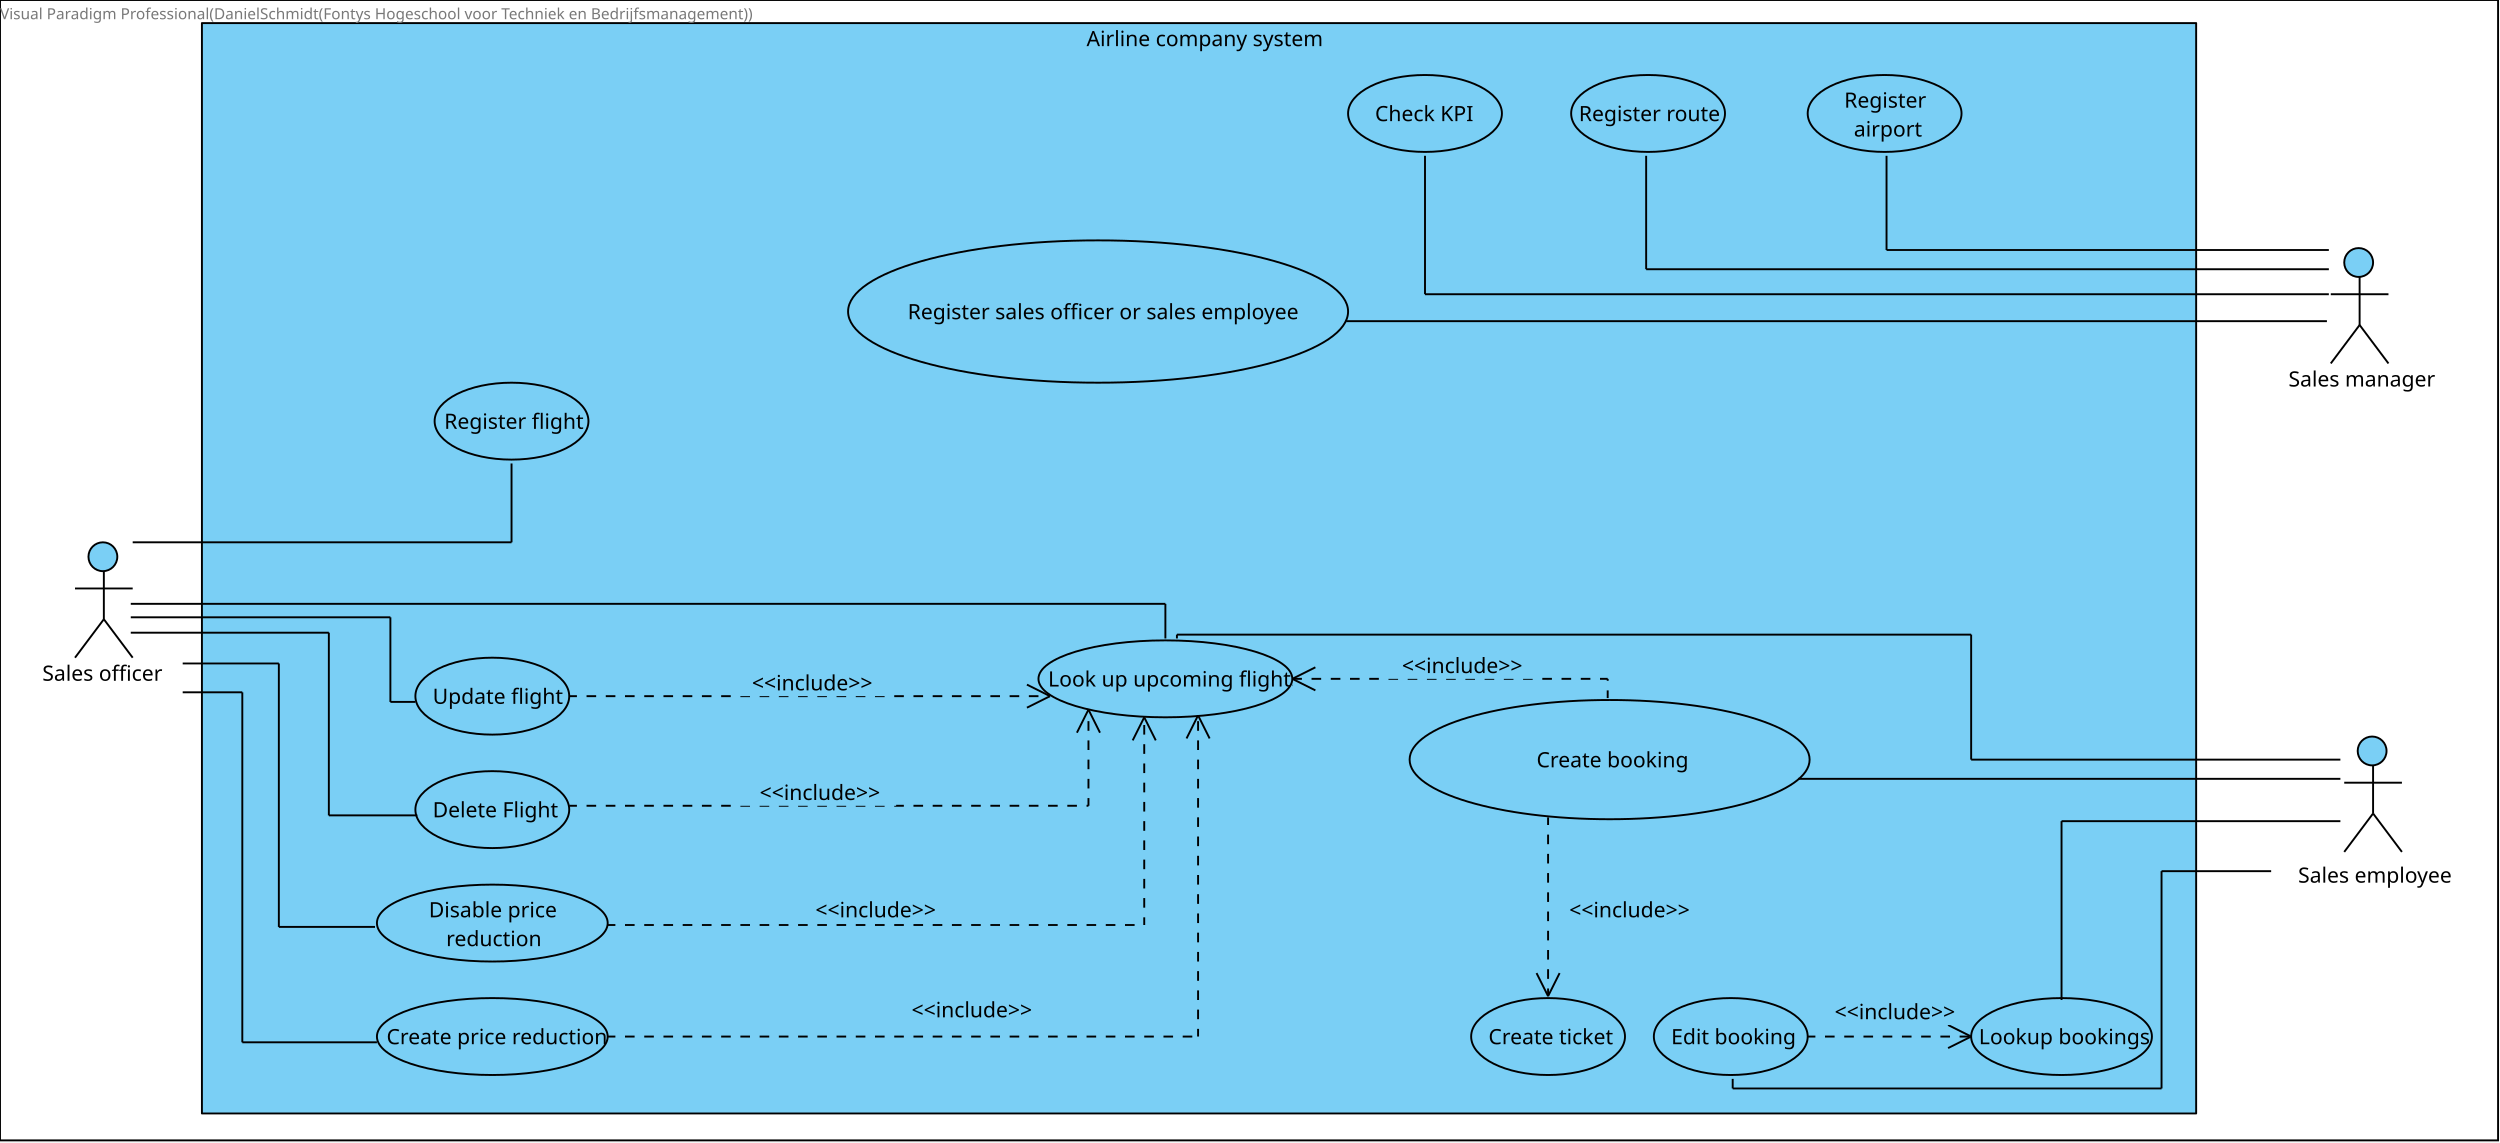
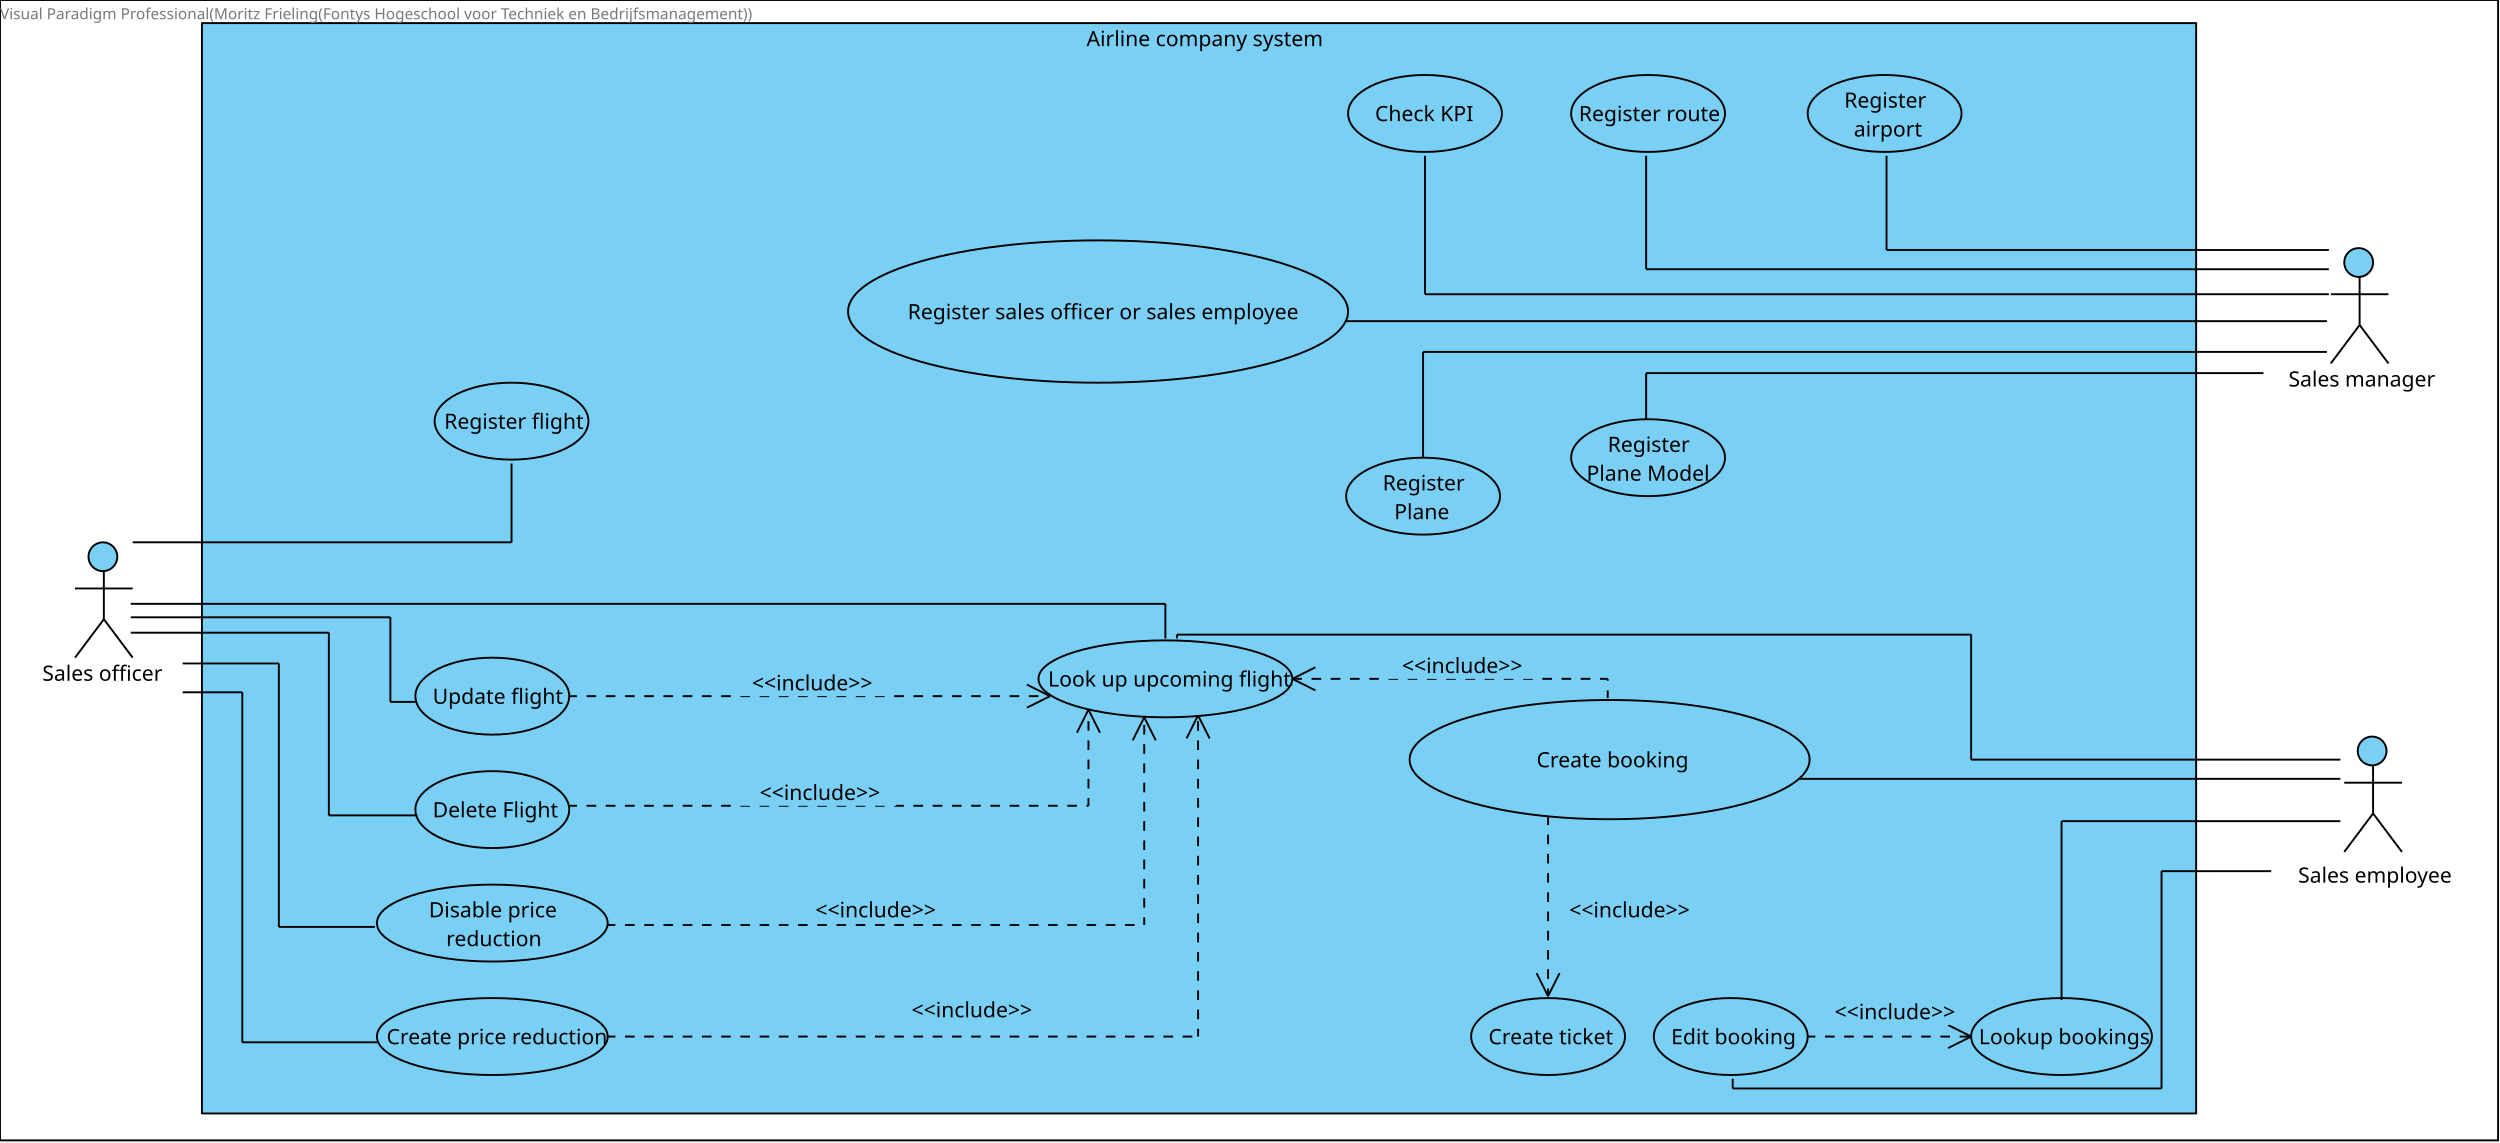
<svg xmlns="http://www.w3.org/2000/svg" fill-opacity="0" color-rendering="auto" color-interpolation="auto" text-rendering="auto" stroke="rgb(0,0,0)" stroke-linecap="square" width="1300" stroke-miterlimit="10" shape-rendering="auto" stroke-opacity="0" fill="rgb(0,0,0)" stroke-dasharray="none" font-weight="normal" stroke-width="1" height="594" font-family="'Dialog'" font-style="normal" stroke-linejoin="miter" font-size="12px" stroke-dashoffset="0" image-rendering="auto">
  <defs id="genericDefs" />
  <g>
    <defs id="defs1">
      <clipPath clipPathUnits="userSpaceOnUse" id="clipPath1">
        <path d="M-7 -7 L1049 -7 L1049 579 L-7 579 L-7 -7 Z" />
      </clipPath>
      <clipPath clipPathUnits="userSpaceOnUse" id="clipPath2">
        <path d="M0 0 L0 569 L1039 569 L1039 0 Z" />
      </clipPath>
      <clipPath clipPathUnits="userSpaceOnUse" id="clipPath3">
        <path d="M-7 -7 L131 -7 L131 51 L-7 51 L-7 -7 Z" />
      </clipPath>
      <clipPath clipPathUnits="userSpaceOnUse" id="clipPath4">
        <path d="M0 0 L0 40 L120 40 L120 0 Z" />
      </clipPath>
      <clipPath clipPathUnits="userSpaceOnUse" id="clipPath5">
        <path d="M-7 -7 L271 -7 L271 85 L-7 85 L-7 -7 Z" />
      </clipPath>
      <clipPath clipPathUnits="userSpaceOnUse" id="clipPath6">
        <path d="M0 0 L0 74 L260 74 L260 0 Z" />
      </clipPath>
      <clipPath clipPathUnits="userSpaceOnUse" id="clipPath7">
        <path d="M-7 -7 L91 -7 L91 51 L-7 51 L-7 -7 Z" />
      </clipPath>
      <clipPath clipPathUnits="userSpaceOnUse" id="clipPath8">
        <path d="M0 0 L0 40 L80 40 L80 0 Z" />
      </clipPath>
      <clipPath clipPathUnits="userSpaceOnUse" id="clipPath9">
        <path d="M-7 -7 L219 -7 L219 73 L-7 73 L-7 -7 Z" />
      </clipPath>
      <clipPath clipPathUnits="userSpaceOnUse" id="clipPath10">
        <path d="M0 0 L0 62 L208 62 L208 0 Z" />
      </clipPath>
      <clipPath clipPathUnits="userSpaceOnUse" id="clipPath11">
        <path d="M-7 -7 L143 -7 L143 51 L-7 51 L-7 -7 Z" />
      </clipPath>
      <clipPath clipPathUnits="userSpaceOnUse" id="clipPath12">
        <path d="M0 0 L0 40 L132 40 L132 0 Z" />
      </clipPath>
      <clipPath clipPathUnits="userSpaceOnUse" id="clipPath13">
        <path d="M-7 -7 L41 -7 L41 71 L-7 71 L-7 -7 Z" />
      </clipPath>
      <clipPath clipPathUnits="userSpaceOnUse" id="clipPath14">
        <path d="M-7 -7 L105 -7 L105 51 L-7 51 L-7 -7 Z" />
      </clipPath>
      <clipPath clipPathUnits="userSpaceOnUse" id="clipPath15">
        <path d="M0 0 L0 40 L94 40 L94 0 Z" />
      </clipPath>
      <clipPath clipPathUnits="userSpaceOnUse" id="clipPath16">
        <path d="M-95 -15 L190 -15 L190 30 L-95 30 L-95 -15 Z" />
      </clipPath>
      <clipPath clipPathUnits="userSpaceOnUse" id="clipPath17">
        <path d="M-82 -15 L164 -15 L164 30 L-82 30 L-82 -15 Z" />
      </clipPath>
      <clipPath clipPathUnits="userSpaceOnUse" id="clipPath18">
        <path d="M-102 -23 L204 -23 L204 46 L-102 46 L-102 -23 Z" />
      </clipPath>
      <clipPath clipPathUnits="userSpaceOnUse" id="clipPath19">
        <path d="M0 0 L604 0 L604 94 L0 94 L0 0 Z" />
      </clipPath>
      <clipPath clipPathUnits="userSpaceOnUse" id="clipPath20">
        <path d="M0 0 L0 94 L604 94 L604 82 L525 82 L525 67 L604 67 L604 0 Z" />
      </clipPath>
      <clipPath clipPathUnits="userSpaceOnUse" id="clipPath21">
        <path d="M0 0 L564 0 L564 167 L0 167 L0 0 Z" />
      </clipPath>
      <clipPath clipPathUnits="userSpaceOnUse" id="clipPath22">
        <path d="M0 0 L0 167 L485 167 L485 154 L564 154 L564 0 Z" />
      </clipPath>
      <clipPath clipPathUnits="userSpaceOnUse" id="clipPath23">
        <path d="M0 0 L449 0 L449 154 L0 154 L0 0 Z" />
      </clipPath>
      <clipPath clipPathUnits="userSpaceOnUse" id="clipPath24">
        <path d="M0 0 L0 154 L449 154 L449 0 Z" />
      </clipPath>
      <clipPath clipPathUnits="userSpaceOnUse" id="clipPath25">
        <path d="M0 0 L292 0 L292 135 L0 135 L0 0 Z" />
      </clipPath>
      <clipPath clipPathUnits="userSpaceOnUse" id="clipPath26">
        <path d="M0 0 L0 135 L292 135 L292 0 Z" />
      </clipPath>
      <clipPath clipPathUnits="userSpaceOnUse" id="clipPath27">
        <path d="M0 0 L240 0 L240 187 L0 187 L0 0 Z" />
      </clipPath>
      <clipPath clipPathUnits="userSpaceOnUse" id="clipPath28">
        <path d="M0 0 L0 187 L240 187 L240 84 L158 84 L158 61 L240 61 L240 0 Z" />
      </clipPath>
      <clipPath clipPathUnits="userSpaceOnUse" id="clipPath29">
        <path d="M0 0 L324 0 L324 144 L0 144 L0 0 Z" />
      </clipPath>
      <clipPath clipPathUnits="userSpaceOnUse" id="clipPath30">
        <path d="M0 0 L0 144 L324 144 L324 0 Z" />
      </clipPath>
      <clipPath clipPathUnits="userSpaceOnUse" id="clipPath31">
        <path d="M0 0 L376 0 L376 94 L0 94 L0 0 Z" />
      </clipPath>
      <clipPath clipPathUnits="userSpaceOnUse" id="clipPath32">
        <path d="M0 0 L0 94 L294 94 L294 83 L376 83 L376 0 Z" />
      </clipPath>
      <clipPath clipPathUnits="userSpaceOnUse" id="clipPath33">
        <path d="M0 0 L243 0 L243 189 L0 189 L0 0 Z" />
      </clipPath>
      <clipPath clipPathUnits="userSpaceOnUse" id="clipPath34">
        <path d="M0 0 L0 58 L71 58 L71 73 L0 73 L0 189 L243 189 L243 0 Z" />
      </clipPath>
      <clipPath clipPathUnits="userSpaceOnUse" id="clipPath35">
        <path d="M0 0 L186 0 L186 81 L0 81 L0 0 Z" />
      </clipPath>
      <clipPath clipPathUnits="userSpaceOnUse" id="clipPath36">
        <path d="M0 0 L0 38 L43 38 L43 53 L0 53 L0 81 L186 81 L186 0 Z" />
      </clipPath>
      <clipPath clipPathUnits="userSpaceOnUse" id="clipPath37">
        <path d="M0 0 L194 0 L194 231 L0 231 L0 0 Z" />
      </clipPath>
      <clipPath clipPathUnits="userSpaceOnUse" id="clipPath38">
        <path d="M0 0 L0 42 L44 42 L44 57 L0 57 L0 231 L194 231 L194 0 Z" />
      </clipPath>
      <clipPath clipPathUnits="userSpaceOnUse" id="clipPath39">
        <path d="M0 0 L195 0 L195 277 L0 277 L0 0 Z" />
      </clipPath>
      <clipPath clipPathUnits="userSpaceOnUse" id="clipPath40">
        <path d="M0 0 L0 28 L44 28 L44 43 L0 43 L0 277 L195 277 L195 0 Z" />
      </clipPath>
      <clipPath clipPathUnits="userSpaceOnUse" id="clipPath41">
        <path d="M0 0 L401 0 L401 261 L0 261 L0 0 Z" />
      </clipPath>
      <clipPath clipPathUnits="userSpaceOnUse" id="clipPath42">
        <path d="M191 20 L191 35 L110 35 L110 20 ZM195 77 L195 92 L114 92 L114 77 ZM224 138 L224 153 L143 153 L143 138 ZM274 190 L274 205 L193 205 L193 190 ZM0 0 L0 261 L401 261 L401 0 Z" />
      </clipPath>
      <clipPath clipPathUnits="userSpaceOnUse" id="clipPath43">
        <path d="M0 0 L373 0 L373 202 L0 202 L0 0 Z" />
      </clipPath>
      <clipPath clipPathUnits="userSpaceOnUse" id="clipPath44">
        <path d="M191 19 L191 34 L110 34 L110 19 ZM195 76 L195 91 L114 91 L114 76 ZM224 137 L224 152 L143 152 L143 137 ZM0 0 L0 202 L193 202 L193 189 L274 189 L274 202 L373 202 L373 0 Z" />
      </clipPath>
      <clipPath clipPathUnits="userSpaceOnUse" id="clipPath45">
        <path d="M0 0 L364 0 L364 144 L0 144 L0 0 Z" />
      </clipPath>
      <clipPath clipPathUnits="userSpaceOnUse" id="clipPath46">
        <path d="M211 23 L211 38 L130 38 L130 23 ZM215 80 L215 95 L134 95 L134 80 ZM0 0 L0 144 L163 144 L163 141 L244 141 L244 144 L364 144 L364 0 Z" />
      </clipPath>
      <clipPath clipPathUnits="userSpaceOnUse" id="clipPath47">
        <path d="M0 0 L344 0 L344 94 L0 94 L0 0 Z" />
      </clipPath>
      <clipPath clipPathUnits="userSpaceOnUse" id="clipPath48">
        <path d="M211 30 L211 45 L130 45 L130 30 ZM0 0 L0 94 L134 94 L134 87 L215 87 L215 94 L344 94 L344 0 Z" />
      </clipPath>
      <clipPath clipPathUnits="userSpaceOnUse" id="clipPath49">
        <path d="M0 0 L179 0 L179 94 L0 94 L0 0 Z" />
      </clipPath>
      <clipPath clipPathUnits="userSpaceOnUse" id="clipPath50">
        <path d="M130 24 L130 39 L49 39 L49 24 ZM0 0 L0 94 L179 94 L179 0 Z" />
      </clipPath>
      <clipPath clipPathUnits="userSpaceOnUse" id="clipPath51">
        <path d="M0 0 L258 0 L258 104 L0 104 L0 0 Z" />
      </clipPath>
      <clipPath clipPathUnits="userSpaceOnUse" id="clipPath52">
        <path d="M173 30 L173 45 L92 45 L92 30 ZM0 0 L0 104 L258 104 L258 0 Z" />
      </clipPath>
      <clipPath clipPathUnits="userSpaceOnUse" id="clipPath53">
        <path d="M0 0 L374 0 L374 207 L0 207 L0 0 Z" />
      </clipPath>
      <clipPath clipPathUnits="userSpaceOnUse" id="clipPath54">
        <path d="M170 110 L170 125 L89 125 L89 110 ZM0 0 L0 57 L32 57 L32 73 L0 73 L0 207 L374 207 L374 58 L329 58 L329 35 L374 35 L374 0 Z" />
      </clipPath>
      <clipPath clipPathUnits="userSpaceOnUse" id="clipPath55">
        <path d="M0 0 L686 0 L686 146 L0 146 L0 0 Z" />
      </clipPath>
      <clipPath clipPathUnits="userSpaceOnUse" id="clipPath56">
        <path d="M226 46 L226 61 L145 61 L145 46 ZM0 0 L0 146 L686 146 L686 0 Z" />
      </clipPath>
      <clipPath clipPathUnits="userSpaceOnUse" id="clipPath57">
        <path d="M0 0 L580 0 L580 60 L0 60 L0 0 Z" />
      </clipPath>
      <clipPath clipPathUnits="userSpaceOnUse" id="clipPath58">
        <path d="M0 0 L0 47 L45 47 L45 60 L332 60 L332 52 L413 52 L413 60 L580 60 L580 0 Z" />
      </clipPath>
      <clipPath clipPathUnits="userSpaceOnUse" id="clipPath59">
        <path d="M0 0 L80 0 L80 174 L0 174 L0 0 Z" />
      </clipPath>
      <clipPath clipPathUnits="userSpaceOnUse" id="clipPath60">
        <path d="M0 0 L0 174 L80 174 L80 94 L39 94 L39 78 L80 78 L80 0 Z" />
      </clipPath>
      <clipPath clipPathUnits="userSpaceOnUse" id="clipPath61">
+         <path d="M0 0 L550 0 L550 135 L0 135 L0 0 Z" />
+       </clipPath>
+       <clipPath clipPathUnits="userSpaceOnUse" id="clipPath62">
+         <path d="M0 0 L0 135 L550 135 L550 59 L478 59 L478 44 L550 44 L550 0 Z" />
+       </clipPath>
+       <clipPath clipPathUnits="userSpaceOnUse" id="clipPath63">
+         <path d="M0 0 L402 0 L402 104 L0 104 L0 0 Z" />
+       </clipPath>
+       <clipPath clipPathUnits="userSpaceOnUse" id="clipPath64">
+         <path d="M0 0 L0 104 L402 104 L402 49 L363 49 L363 34 L402 34 L402 0 Z" />
+       </clipPath>
+       <clipPath clipPathUnits="userSpaceOnUse" id="clipPath65">
        <path d="M-81 -16 L162 -16 L162 32 L-81 32 L-81 -16 Z" />
      </clipPath>
-       <clipPath clipPathUnits="userSpaceOnUse" id="clipPath62">
+       <clipPath clipPathUnits="userSpaceOnUse" id="clipPath66">
        <path d="M-81 -15 L162 -15 L162 30 L-81 30 L-81 -15 Z" />
      </clipPath>
-       <clipPath clipPathUnits="userSpaceOnUse" id="clipPath63">
+       <clipPath clipPathUnits="userSpaceOnUse" id="clipPath67">
        <path d="M-24 -15 L48 -15 L48 30 L-24 30 L-24 -15 Z" />
      </clipPath>
    </defs>
    <g fill="white" text-rendering="geometricPrecision" fill-opacity="1" stroke-opacity="1" stroke="white">
      <rect x="0" width="1300" height="594" y="0" stroke="none" />
      <rect x="86" y="68" transform="translate(-86,-68)" fill="none" width="1299" image-rendering="optimizeQuality" height="593" stroke="black" />
    </g>
    <g font-size="11px" transform="translate(105,12)" fill-opacity="1" fill="rgb(122,207,245)" text-rendering="geometricPrecision" image-rendering="optimizeQuality" font-family="sans-serif" stroke="rgb(122,207,245)" stroke-opacity="1">
      <rect x="0" width="1037" height="567" y="0" clip-path="url(#clipPath1)" stroke="none" />
    </g>
    <g stroke-linecap="butt" font-size="11px" transform="translate(105,12)" fill-opacity="1" fill="black" text-rendering="geometricPrecision" image-rendering="optimizeQuality" font-family="sans-serif" stroke-linejoin="round" stroke="black" stroke-opacity="1" stroke-miterlimit="0">
      <rect fill="none" x="0" width="1037" height="567" y="0" clip-path="url(#clipPath1)" />
    </g>
    <g font-size="11px" transform="translate(105,12)" fill-opacity="1" fill="black" text-rendering="geometricPrecision" image-rendering="optimizeQuality" font-family="sans-serif" stroke="black" stroke-opacity="1">
      <text x="460" xml:space="preserve" y="12" clip-path="url(#clipPath2)" stroke="none">Airline company system</text>
    </g>
    <g font-size="11px" transform="translate(196,519)" fill-opacity="1" fill="rgb(122,207,245)" text-rendering="geometricPrecision" image-rendering="optimizeQuality" font-family="sans-serif" stroke="rgb(122,207,245)" stroke-opacity="1">
      <ellipse rx="60" ry="20" clip-path="url(#clipPath3)" cx="60" cy="20" stroke="none" />
    </g>
    <g stroke-linecap="butt" font-size="11px" transform="translate(196,519)" fill-opacity="1" fill="black" text-rendering="geometricPrecision" image-rendering="optimizeQuality" font-family="sans-serif" stroke-linejoin="round" stroke="black" stroke-opacity="1" stroke-miterlimit="0">
      <ellipse rx="60" fill="none" ry="20" clip-path="url(#clipPath3)" cx="60" cy="20" />
    </g>
    <g font-size="11px" transform="translate(196,519)" fill-opacity="1" fill="black" text-rendering="geometricPrecision" image-rendering="optimizeQuality" font-family="sans-serif" stroke="black" stroke-opacity="1">
      <text x="5" xml:space="preserve" y="24" clip-path="url(#clipPath4)" stroke="none">Create price reduction</text>
    </g>
    <g font-size="11px" transform="translate(441,125)" fill-opacity="1" fill="rgb(122,207,245)" text-rendering="geometricPrecision" image-rendering="optimizeQuality" font-family="sans-serif" stroke="rgb(122,207,245)" stroke-opacity="1">
      <ellipse rx="130" ry="37" clip-path="url(#clipPath5)" cx="130" cy="37" stroke="none" />
    </g>
    <g stroke-linecap="butt" font-size="11px" transform="translate(441,125)" fill-opacity="1" fill="black" text-rendering="geometricPrecision" image-rendering="optimizeQuality" font-family="sans-serif" stroke-linejoin="round" stroke="black" stroke-opacity="1" stroke-miterlimit="0">
      <ellipse rx="130" fill="none" ry="37" clip-path="url(#clipPath5)" cx="130" cy="37" />
    </g>
    <g font-size="11px" transform="translate(441,125)" fill-opacity="1" fill="black" text-rendering="geometricPrecision" image-rendering="optimizeQuality" font-family="sans-serif" stroke="black" stroke-opacity="1">
      <text x="31" xml:space="preserve" y="41" clip-path="url(#clipPath6)" stroke="none">Register sales officer or sales employee</text>
    </g>
    <g font-size="11px" transform="translate(701,39)" fill-opacity="1" fill="rgb(122,207,245)" text-rendering="geometricPrecision" image-rendering="optimizeQuality" font-family="sans-serif" stroke="rgb(122,207,245)" stroke-opacity="1">
      <ellipse rx="40" ry="20" clip-path="url(#clipPath7)" cx="40" cy="20" stroke="none" />
    </g>
    <g stroke-linecap="butt" font-size="11px" transform="translate(701,39)" fill-opacity="1" fill="black" text-rendering="geometricPrecision" image-rendering="optimizeQuality" font-family="sans-serif" stroke-linejoin="round" stroke="black" stroke-opacity="1" stroke-miterlimit="0">
      <ellipse rx="40" fill="none" ry="20" clip-path="url(#clipPath7)" cx="40" cy="20" />
    </g>
    <g font-size="11px" transform="translate(701,39)" fill-opacity="1" fill="black" text-rendering="geometricPrecision" image-rendering="optimizeQuality" font-family="sans-serif" stroke="black" stroke-opacity="1">
      <text x="14" xml:space="preserve" y="24" clip-path="url(#clipPath8)" stroke="none">Check KPI</text>
    </g>
    <g font-size="11px" transform="translate(817,39)" fill-opacity="1" fill="rgb(122,207,245)" text-rendering="geometricPrecision" image-rendering="optimizeQuality" font-family="sans-serif" stroke="rgb(122,207,245)" stroke-opacity="1">
      <ellipse rx="40" ry="20" clip-path="url(#clipPath7)" cx="40" cy="20" stroke="none" />
    </g>
    <g stroke-linecap="butt" font-size="11px" transform="translate(817,39)" fill-opacity="1" fill="black" text-rendering="geometricPrecision" image-rendering="optimizeQuality" font-family="sans-serif" stroke-linejoin="round" stroke="black" stroke-opacity="1" stroke-miterlimit="0">
      <ellipse rx="40" fill="none" ry="20" clip-path="url(#clipPath7)" cx="40" cy="20" />
    </g>
    <g font-size="11px" transform="translate(817,39)" fill-opacity="1" fill="black" text-rendering="geometricPrecision" image-rendering="optimizeQuality" font-family="sans-serif" stroke="black" stroke-opacity="1">
      <text x="4" xml:space="preserve" y="24" clip-path="url(#clipPath8)" stroke="none">Register route</text>
    </g>
    <g font-size="11px" transform="translate(226,199)" fill-opacity="1" fill="rgb(122,207,245)" text-rendering="geometricPrecision" image-rendering="optimizeQuality" font-family="sans-serif" stroke="rgb(122,207,245)" stroke-opacity="1">
      <ellipse rx="40" ry="20" clip-path="url(#clipPath7)" cx="40" cy="20" stroke="none" />
    </g>
    <g stroke-linecap="butt" font-size="11px" transform="translate(226,199)" fill-opacity="1" fill="black" text-rendering="geometricPrecision" image-rendering="optimizeQuality" font-family="sans-serif" stroke-linejoin="round" stroke="black" stroke-opacity="1" stroke-miterlimit="0">
      <ellipse rx="40" fill="none" ry="20" clip-path="url(#clipPath7)" cx="40" cy="20" />
    </g>
    <g font-size="11px" transform="translate(226,199)" fill-opacity="1" fill="black" text-rendering="geometricPrecision" image-rendering="optimizeQuality" font-family="sans-serif" stroke="black" stroke-opacity="1">
      <text x="5" xml:space="preserve" y="24" clip-path="url(#clipPath8)" stroke="none">Register flight</text>
    </g>
    <g font-size="11px" transform="translate(216,342)" fill-opacity="1" fill="rgb(122,207,245)" text-rendering="geometricPrecision" image-rendering="optimizeQuality" font-family="sans-serif" stroke="rgb(122,207,245)" stroke-opacity="1">
      <ellipse rx="40" ry="20" clip-path="url(#clipPath7)" cx="40" cy="20" stroke="none" />
    </g>
    <g stroke-linecap="butt" font-size="11px" transform="translate(216,342)" fill-opacity="1" fill="black" text-rendering="geometricPrecision" image-rendering="optimizeQuality" font-family="sans-serif" stroke-linejoin="round" stroke="black" stroke-opacity="1" stroke-miterlimit="0">
      <ellipse rx="40" fill="none" ry="20" clip-path="url(#clipPath7)" cx="40" cy="20" />
    </g>
    <g font-size="11px" transform="translate(216,342)" fill-opacity="1" fill="black" text-rendering="geometricPrecision" image-rendering="optimizeQuality" font-family="sans-serif" stroke="black" stroke-opacity="1">
      <text x="9" xml:space="preserve" y="24" clip-path="url(#clipPath8)" stroke="none">Update flight</text>
    </g>
    <g font-size="11px" transform="translate(733,364)" fill-opacity="1" fill="rgb(122,207,245)" text-rendering="geometricPrecision" image-rendering="optimizeQuality" font-family="sans-serif" stroke="rgb(122,207,245)" stroke-opacity="1">
      <ellipse rx="104" ry="31" clip-path="url(#clipPath9)" cx="104" cy="31" stroke="none" />
    </g>
    <g stroke-linecap="butt" font-size="11px" transform="translate(733,364)" fill-opacity="1" fill="black" text-rendering="geometricPrecision" image-rendering="optimizeQuality" font-family="sans-serif" stroke-linejoin="round" stroke="black" stroke-opacity="1" stroke-miterlimit="0">
      <ellipse rx="104" fill="none" ry="31" clip-path="url(#clipPath9)" cx="104" cy="31" />
    </g>
    <g font-size="11px" transform="translate(733,364)" fill-opacity="1" fill="black" text-rendering="geometricPrecision" image-rendering="optimizeQuality" font-family="sans-serif" stroke="black" stroke-opacity="1">
      <text x="66" xml:space="preserve" y="35" clip-path="url(#clipPath10)" stroke="none">Create booking</text>
    </g>
    <g font-size="11px" transform="translate(540,333)" fill-opacity="1" fill="rgb(122,207,245)" text-rendering="geometricPrecision" image-rendering="optimizeQuality" font-family="sans-serif" stroke="rgb(122,207,245)" stroke-opacity="1">
      <ellipse rx="66" ry="20" clip-path="url(#clipPath11)" cx="66" cy="20" stroke="none" />
    </g>
    <g stroke-linecap="butt" font-size="11px" transform="translate(540,333)" fill-opacity="1" fill="black" text-rendering="geometricPrecision" image-rendering="optimizeQuality" font-family="sans-serif" stroke-linejoin="round" stroke="black" stroke-opacity="1" stroke-miterlimit="0">
      <ellipse rx="66" fill="none" ry="20" clip-path="url(#clipPath11)" cx="66" cy="20" />
    </g>
    <g font-size="11px" transform="translate(540,333)" fill-opacity="1" fill="black" text-rendering="geometricPrecision" image-rendering="optimizeQuality" font-family="sans-serif" stroke="black" stroke-opacity="1">
      <text x="5" xml:space="preserve" y="24" clip-path="url(#clipPath12)" stroke="none">Look up upcoming flights</text>
    </g>
    <g font-size="11px" transform="translate(1212,129)" fill-opacity="1" fill="rgb(122,207,245)" text-rendering="geometricPrecision" image-rendering="optimizeQuality" font-family="sans-serif" stroke="rgb(122,207,245)" stroke-opacity="1">
      <circle r="7.5" clip-path="url(#clipPath13)" cx="14.5" cy="7.5" stroke="none" />
    </g>
    <g stroke-linecap="butt" font-size="11px" transform="translate(1212,129)" fill-opacity="1" fill="black" text-rendering="geometricPrecision" image-rendering="optimizeQuality" font-family="sans-serif" stroke-linejoin="round" stroke="black" stroke-opacity="1" stroke-miterlimit="0">
      <circle fill="none" r="7.5" clip-path="url(#clipPath13)" cx="14.5" cy="7.5" />
      <line y2="40" fill="none" x1="15" clip-path="url(#clipPath13)" x2="15" y1="15" />
      <line y2="24" fill="none" x1="0" clip-path="url(#clipPath13)" x2="30" y1="24" />
      <line y2="60" fill="none" x1="15" clip-path="url(#clipPath13)" x2="0" y1="40" />
      <line y2="60" fill="none" x1="15" clip-path="url(#clipPath13)" x2="30" y1="40" />
    </g>
    <g font-size="11px" transform="translate(39,282)" fill-opacity="1" fill="rgb(122,207,245)" text-rendering="geometricPrecision" image-rendering="optimizeQuality" font-family="sans-serif" stroke="rgb(122,207,245)" stroke-opacity="1">
      <circle r="7.5" clip-path="url(#clipPath13)" cx="14.5" cy="7.5" stroke="none" />
    </g>
    <g stroke-linecap="butt" font-size="11px" transform="translate(39,282)" fill-opacity="1" fill="black" text-rendering="geometricPrecision" image-rendering="optimizeQuality" font-family="sans-serif" stroke-linejoin="round" stroke="black" stroke-opacity="1" stroke-miterlimit="0">
      <circle fill="none" r="7.5" clip-path="url(#clipPath13)" cx="14.5" cy="7.5" />
      <line y2="40" fill="none" x1="15" clip-path="url(#clipPath13)" x2="15" y1="15" />
      <line y2="24" fill="none" x1="0" clip-path="url(#clipPath13)" x2="30" y1="24" />
      <line y2="60" fill="none" x1="15" clip-path="url(#clipPath13)" x2="0" y1="40" />
      <line y2="60" fill="none" x1="15" clip-path="url(#clipPath13)" x2="30" y1="40" />
    </g>
    <g font-size="11px" transform="translate(1219,383)" fill-opacity="1" fill="rgb(122,207,245)" text-rendering="geometricPrecision" image-rendering="optimizeQuality" font-family="sans-serif" stroke="rgb(122,207,245)" stroke-opacity="1">
      <circle r="7.5" clip-path="url(#clipPath13)" cx="14.5" cy="7.5" stroke="none" />
    </g>
    <g stroke-linecap="butt" font-size="11px" transform="translate(1219,383)" fill-opacity="1" fill="black" text-rendering="geometricPrecision" image-rendering="optimizeQuality" font-family="sans-serif" stroke-linejoin="round" stroke="black" stroke-opacity="1" stroke-miterlimit="0">
      <circle fill="none" r="7.5" clip-path="url(#clipPath13)" cx="14.5" cy="7.5" />
      <line y2="40" fill="none" x1="15" clip-path="url(#clipPath13)" x2="15" y1="15" />
      <line y2="24" fill="none" x1="0" clip-path="url(#clipPath13)" x2="30" y1="24" />
      <line y2="60" fill="none" x1="15" clip-path="url(#clipPath13)" x2="0" y1="40" />
      <line y2="60" fill="none" x1="15" clip-path="url(#clipPath13)" x2="30" y1="40" />
    </g>
    <g font-size="11px" transform="translate(216,401)" fill-opacity="1" fill="rgb(122,207,245)" text-rendering="geometricPrecision" image-rendering="optimizeQuality" font-family="sans-serif" stroke="rgb(122,207,245)" stroke-opacity="1">
      <ellipse rx="40" ry="20" clip-path="url(#clipPath7)" cx="40" cy="20" stroke="none" />
    </g>
    <g stroke-linecap="butt" font-size="11px" transform="translate(216,401)" fill-opacity="1" fill="black" text-rendering="geometricPrecision" image-rendering="optimizeQuality" font-family="sans-serif" stroke-linejoin="round" stroke="black" stroke-opacity="1" stroke-miterlimit="0">
      <ellipse rx="40" fill="none" ry="20" clip-path="url(#clipPath7)" cx="40" cy="20" />
    </g>
    <g font-size="11px" transform="translate(216,401)" fill-opacity="1" fill="black" text-rendering="geometricPrecision" image-rendering="optimizeQuality" font-family="sans-serif" stroke="black" stroke-opacity="1">
      <text x="9" xml:space="preserve" y="24" clip-path="url(#clipPath8)" stroke="none">Delete Flight</text>
    </g>
    <g font-size="11px" transform="translate(765,519)" fill-opacity="1" fill="rgb(122,207,245)" text-rendering="geometricPrecision" image-rendering="optimizeQuality" font-family="sans-serif" stroke="rgb(122,207,245)" stroke-opacity="1">
      <ellipse rx="40" ry="20" clip-path="url(#clipPath7)" cx="40" cy="20" stroke="none" />
    </g>
    <g stroke-linecap="butt" font-size="11px" transform="translate(765,519)" fill-opacity="1" fill="black" text-rendering="geometricPrecision" image-rendering="optimizeQuality" font-family="sans-serif" stroke-linejoin="round" stroke="black" stroke-opacity="1" stroke-miterlimit="0">
      <ellipse rx="40" fill="none" ry="20" clip-path="url(#clipPath7)" cx="40" cy="20" />
    </g>
    <g font-size="11px" transform="translate(765,519)" fill-opacity="1" fill="black" text-rendering="geometricPrecision" image-rendering="optimizeQuality" font-family="sans-serif" stroke="black" stroke-opacity="1">
      <text x="9" xml:space="preserve" y="24" clip-path="url(#clipPath8)" stroke="none">Create ticket</text>
    </g>
    <g font-size="11px" transform="translate(860,519)" fill-opacity="1" fill="rgb(122,207,245)" text-rendering="geometricPrecision" image-rendering="optimizeQuality" font-family="sans-serif" stroke="rgb(122,207,245)" stroke-opacity="1">
      <ellipse rx="40" ry="20" clip-path="url(#clipPath7)" cx="40" cy="20" stroke="none" />
    </g>
    <g stroke-linecap="butt" font-size="11px" transform="translate(860,519)" fill-opacity="1" fill="black" text-rendering="geometricPrecision" image-rendering="optimizeQuality" font-family="sans-serif" stroke-linejoin="round" stroke="black" stroke-opacity="1" stroke-miterlimit="0">
      <ellipse rx="40" fill="none" ry="20" clip-path="url(#clipPath7)" cx="40" cy="20" />
    </g>
    <g font-size="11px" transform="translate(860,519)" fill-opacity="1" fill="black" text-rendering="geometricPrecision" image-rendering="optimizeQuality" font-family="sans-serif" stroke="black" stroke-opacity="1">
      <text x="9" xml:space="preserve" y="24" clip-path="url(#clipPath8)" stroke="none">Edit booking</text>
    </g>
    <g font-size="11px" transform="translate(1025,519)" fill-opacity="1" fill="rgb(122,207,245)" text-rendering="geometricPrecision" image-rendering="optimizeQuality" font-family="sans-serif" stroke="rgb(122,207,245)" stroke-opacity="1">
      <ellipse rx="47" ry="20" clip-path="url(#clipPath14)" cx="47" cy="20" stroke="none" />
    </g>
    <g stroke-linecap="butt" font-size="11px" transform="translate(1025,519)" fill-opacity="1" fill="black" text-rendering="geometricPrecision" image-rendering="optimizeQuality" font-family="sans-serif" stroke-linejoin="round" stroke="black" stroke-opacity="1" stroke-miterlimit="0">
      <ellipse rx="47" fill="none" ry="20" clip-path="url(#clipPath14)" cx="47" cy="20" />
    </g>
    <g font-size="11px" transform="translate(1025,519)" fill-opacity="1" fill="black" text-rendering="geometricPrecision" image-rendering="optimizeQuality" font-family="sans-serif" stroke="black" stroke-opacity="1">
      <text x="4" xml:space="preserve" y="24" clip-path="url(#clipPath15)" stroke="none">Lookup bookings</text>
    </g>
    <g font-size="11px" transform="translate(940,39)" fill-opacity="1" fill="rgb(122,207,245)" text-rendering="geometricPrecision" image-rendering="optimizeQuality" font-family="sans-serif" stroke="rgb(122,207,245)" stroke-opacity="1">
      <ellipse rx="40" ry="20" clip-path="url(#clipPath7)" cx="40" cy="20" stroke="none" />
    </g>
    <g stroke-linecap="butt" font-size="11px" transform="translate(940,39)" fill-opacity="1" fill="black" text-rendering="geometricPrecision" image-rendering="optimizeQuality" font-family="sans-serif" stroke-linejoin="round" stroke="black" stroke-opacity="1" stroke-miterlimit="0">
      <ellipse rx="40" fill="none" ry="20" clip-path="url(#clipPath7)" cx="40" cy="20" />
    </g>
    <g font-size="11px" transform="translate(940,39)" fill-opacity="1" fill="black" text-rendering="geometricPrecision" image-rendering="optimizeQuality" font-family="sans-serif" stroke="black" stroke-opacity="1">
      <text x="19" xml:space="preserve" y="17" clip-path="url(#clipPath8)" stroke="none">Register</text>
      <text x="24" xml:space="preserve" y="32" clip-path="url(#clipPath8)" stroke="none">airport</text>
    </g>
    <g font-size="11px" transform="translate(196,460)" fill-opacity="1" fill="rgb(122,207,245)" text-rendering="geometricPrecision" image-rendering="optimizeQuality" font-family="sans-serif" stroke="rgb(122,207,245)" stroke-opacity="1">
      <ellipse rx="60" ry="20" clip-path="url(#clipPath3)" cx="60" cy="20" stroke="none" />
    </g>
    <g stroke-linecap="butt" font-size="11px" transform="translate(196,460)" fill-opacity="1" fill="black" text-rendering="geometricPrecision" image-rendering="optimizeQuality" font-family="sans-serif" stroke-linejoin="round" stroke="black" stroke-opacity="1" stroke-miterlimit="0">
      <ellipse rx="60" fill="none" ry="20" clip-path="url(#clipPath3)" cx="60" cy="20" />
    </g>
    <g font-size="11px" transform="translate(196,460)" fill-opacity="1" fill="black" text-rendering="geometricPrecision" image-rendering="optimizeQuality" font-family="sans-serif" stroke="black" stroke-opacity="1">
      <text x="27" xml:space="preserve" y="17" clip-path="url(#clipPath4)" stroke="none">Disable price</text>
      <text x="36" xml:space="preserve" y="32" clip-path="url(#clipPath4)" stroke="none">reduction</text>
    </g>
+     <g font-size="11px" transform="translate(700,238)" fill-opacity="1" fill="rgb(122,207,245)" text-rendering="geometricPrecision" image-rendering="optimizeQuality" font-family="sans-serif" stroke="rgb(122,207,245)" stroke-opacity="1">
+       <ellipse rx="40" ry="20" clip-path="url(#clipPath7)" cx="40" cy="20" stroke="none" />
+     </g>
+     <g stroke-linecap="butt" font-size="11px" transform="translate(700,238)" fill-opacity="1" fill="black" text-rendering="geometricPrecision" image-rendering="optimizeQuality" font-family="sans-serif" stroke-linejoin="round" stroke="black" stroke-opacity="1" stroke-miterlimit="0">
+       <ellipse rx="40" fill="none" ry="20" clip-path="url(#clipPath7)" cx="40" cy="20" />
+     </g>
+     <g font-size="11px" transform="translate(700,238)" fill-opacity="1" fill="black" text-rendering="geometricPrecision" image-rendering="optimizeQuality" font-family="sans-serif" stroke="black" stroke-opacity="1">
+       <text x="19" xml:space="preserve" y="17" clip-path="url(#clipPath8)" stroke="none">Register</text>
+       <text x="25" xml:space="preserve" y="32" clip-path="url(#clipPath8)" stroke="none">Plane</text>
+     </g>
+     <g font-size="11px" transform="translate(817,218)" fill-opacity="1" fill="rgb(122,207,245)" text-rendering="geometricPrecision" image-rendering="optimizeQuality" font-family="sans-serif" stroke="rgb(122,207,245)" stroke-opacity="1">
+       <ellipse rx="40" ry="20" clip-path="url(#clipPath7)" cx="40" cy="20" stroke="none" />
+     </g>
+     <g stroke-linecap="butt" font-size="11px" transform="translate(817,218)" fill-opacity="1" fill="black" text-rendering="geometricPrecision" image-rendering="optimizeQuality" font-family="sans-serif" stroke-linejoin="round" stroke="black" stroke-opacity="1" stroke-miterlimit="0">
+       <ellipse rx="40" fill="none" ry="20" clip-path="url(#clipPath7)" cx="40" cy="20" />
+     </g>
+     <g font-size="11px" transform="translate(817,218)" fill-opacity="1" fill="black" text-rendering="geometricPrecision" image-rendering="optimizeQuality" font-family="sans-serif" stroke="black" stroke-opacity="1">
+       <text x="19" xml:space="preserve" y="17" clip-path="url(#clipPath8)" stroke="none">Register</text>
+       <text x="8" xml:space="preserve" y="32" clip-path="url(#clipPath8)" stroke="none">Plane Model</text>
+     </g>
    <g font-size="11px" transform="translate(1180,189)" fill-opacity="1" fill="black" text-rendering="geometricPrecision" image-rendering="optimizeQuality" font-family="sans-serif" stroke="black" stroke-opacity="1">
      <text x="10" xml:space="preserve" y="12" clip-path="url(#clipPath16)" stroke="none">Sales manager</text>
    </g>
    <g font-size="11px" transform="translate(12,342)" fill-opacity="1" fill="black" text-rendering="geometricPrecision" image-rendering="optimizeQuality" font-family="sans-serif" stroke="black" stroke-opacity="1">
      <text x="10" xml:space="preserve" y="12" clip-path="url(#clipPath17)" stroke="none">Sales officer</text>
    </g>
    <g font-size="11px" transform="translate(1184,443)" fill-opacity="1" fill="black" text-rendering="geometricPrecision" image-rendering="optimizeQuality" font-family="sans-serif" stroke="black" stroke-opacity="1">
      <text x="11" xml:space="preserve" y="16" clip-path="url(#clipPath18)" stroke="none">Sales employee</text>
    </g>
    <g stroke-linecap="butt" font-size="11px" transform="translate(655,122)" fill-opacity="1" fill="black" text-rendering="geometricPrecision" image-rendering="optimizeQuality" font-family="sans-serif" stroke-linejoin="round" stroke="black" stroke-opacity="1">
      <line y2="45" fill="none" x1="555" clip-path="url(#clipPath20)" x2="45" y1="45" />
    </g>
    <g stroke-linecap="butt" font-size="11px" transform="translate(695,35)" fill-opacity="1" fill="black" text-rendering="geometricPrecision" image-rendering="optimizeQuality" font-family="sans-serif" stroke-linejoin="round" stroke="black" stroke-opacity="1">
      <line y2="118" fill="none" x1="516" clip-path="url(#clipPath22)" x2="46" y1="118" />
      <line y2="46" fill="none" x1="46" clip-path="url(#clipPath22)" x2="46" y1="118" />
    </g>
    <g stroke-linecap="butt" font-size="11px" transform="translate(811,35)" fill-opacity="1" fill="black" text-rendering="geometricPrecision" image-rendering="optimizeQuality" font-family="sans-serif" stroke-linejoin="round" stroke="black" stroke-opacity="1">
      <line y2="105" fill="none" x1="400" clip-path="url(#clipPath24)" x2="45" y1="105" />
      <line y2="46" fill="none" x1="45" clip-path="url(#clipPath24)" x2="45" y1="105" />
    </g>
    <g stroke-linecap="butt" font-size="11px" transform="translate(24,195)" fill-opacity="1" fill="black" text-rendering="geometricPrecision" image-rendering="optimizeQuality" font-family="sans-serif" stroke-linejoin="round" stroke="black" stroke-opacity="1">
      <line y2="87" fill="none" x1="45" clip-path="url(#clipPath26)" x2="242" y1="87" />
      <line y2="46" fill="none" x1="242" clip-path="url(#clipPath26)" x2="242" y1="87" />
    </g>
    <g stroke-linecap="butt" font-size="11px" transform="translate(1026,382)" fill-opacity="1" fill="black" text-rendering="geometricPrecision" image-rendering="optimizeQuality" font-family="sans-serif" stroke-linejoin="round" stroke="black" stroke-opacity="1">
      <line y2="45" fill="none" x1="191" clip-path="url(#clipPath28)" x2="46" y1="45" />
      <line y2="138" fill="none" x1="46" clip-path="url(#clipPath28)" x2="46" y1="45" />
    </g>
    <g stroke-linecap="butt" font-size="11px" transform="translate(935,35)" fill-opacity="1" fill="black" text-rendering="geometricPrecision" image-rendering="optimizeQuality" font-family="sans-serif" stroke-linejoin="round" stroke="black" stroke-opacity="1">
      <line y2="95" fill="none" x1="46" clip-path="url(#clipPath30)" x2="46" y1="46" />
      <line y2="95" fill="none" x1="46" clip-path="url(#clipPath30)" x2="276" y1="95" />
    </g>
    <g stroke-linecap="butt" font-size="11px" transform="translate(890,360)" fill-opacity="1" fill="black" text-rendering="geometricPrecision" image-rendering="optimizeQuality" font-family="sans-serif" stroke-linejoin="round" stroke="black" stroke-opacity="1">
      <line y2="45" fill="none" x1="45" clip-path="url(#clipPath32)" x2="327" y1="45" />
    </g>
    <g stroke-linecap="butt" font-size="11px" transform="translate(23,284)" fill-opacity="1" fill="black" text-rendering="geometricPrecision" image-rendering="optimizeQuality" font-family="sans-serif" stroke-linejoin="round" stroke="black" stroke-opacity="1">
      <line y2="45" fill="none" x1="45" clip-path="url(#clipPath34)" x2="148" y1="45" />
      <line y2="140" fill="none" x1="148" clip-path="url(#clipPath34)" x2="148" y1="45" />
      <line y2="140" fill="none" x1="148" clip-path="url(#clipPath34)" x2="194" y1="140" />
    </g>
    <g stroke-linecap="butt" font-size="11px" transform="translate(51,304)" fill-opacity="1" fill="black" text-rendering="geometricPrecision" image-rendering="optimizeQuality" font-family="sans-serif" stroke-linejoin="round" stroke="black" stroke-opacity="1">
      <line y2="17" fill="none" x1="17" clip-path="url(#clipPath36)" x2="152" y1="17" />
      <line y2="61" fill="none" x1="152" clip-path="url(#clipPath36)" x2="152" y1="17" />
      <line y2="61" fill="none" x1="152" clip-path="url(#clipPath36)" x2="165" y1="61" />
    </g>
    <g stroke-linecap="butt" font-size="11px" transform="translate(50,300)" fill-opacity="1" fill="black" text-rendering="geometricPrecision" image-rendering="optimizeQuality" font-family="sans-serif" stroke-linejoin="round" stroke="black" stroke-opacity="1">
      <line y2="45" fill="none" x1="45" clip-path="url(#clipPath38)" x2="95" y1="45" />
      <line y2="182" fill="none" x1="95" clip-path="url(#clipPath38)" x2="95" y1="45" />
      <line y2="182" fill="none" x1="95" clip-path="url(#clipPath38)" x2="145" y1="182" />
    </g>
    <g stroke-linecap="butt" font-size="11px" transform="translate(50,314)" fill-opacity="1" fill="black" text-rendering="geometricPrecision" image-rendering="optimizeQuality" font-family="sans-serif" stroke-linejoin="round" stroke="black" stroke-opacity="1">
      <line y2="46" fill="none" x1="45" clip-path="url(#clipPath40)" x2="76" y1="46" />
      <line y2="228" fill="none" x1="76" clip-path="url(#clipPath40)" x2="76" y1="46" />
      <line y2="228" fill="none" x1="76" clip-path="url(#clipPath40)" x2="146" y1="228" />
    </g>
    <g fill-opacity="1" text-rendering="geometricPrecision" stroke="black" stroke-linecap="butt" transform="translate(271,327)" stroke-opacity="1" fill="black" stroke-dasharray="5" font-family="sans-serif" stroke-linejoin="round" font-size="11px" stroke-dashoffset="1" image-rendering="optimizeQuality">
      <line y2="212" fill="none" x1="45" clip-path="url(#clipPath42)" x2="352" y1="212" />
      <line y2="45" fill="none" x1="352" clip-path="url(#clipPath42)" x2="352" y1="212" />
      <line clip-path="url(#clipPath42)" stroke-dashoffset="0" fill="none" x1="352" x2="346" y1="45" y2="57" stroke-dasharray="none" />
      <line clip-path="url(#clipPath42)" stroke-dashoffset="0" fill="none" x1="352" x2="358" y1="45" y2="57" stroke-dasharray="none" />
    </g>
    <g fill-opacity="1" text-rendering="geometricPrecision" stroke="black" stroke-linecap="butt" transform="translate(271,328)" stroke-opacity="1" fill="black" stroke-dasharray="5" font-family="sans-serif" stroke-linejoin="round" font-size="11px" stroke-dashoffset="1" image-rendering="optimizeQuality">
      <line y2="153" fill="none" x1="45" clip-path="url(#clipPath44)" x2="324" y1="153" />
      <line y2="45" fill="none" x1="324" clip-path="url(#clipPath44)" x2="324" y1="153" />
      <line clip-path="url(#clipPath44)" stroke-dashoffset="0" fill="none" x1="324" x2="318" y1="45" y2="57" stroke-dasharray="none" />
      <line clip-path="url(#clipPath44)" stroke-dashoffset="0" fill="none" x1="324" x2="330" y1="45" y2="57" stroke-dasharray="none" />
    </g>
    <g fill-opacity="1" text-rendering="geometricPrecision" stroke="black" stroke-linecap="butt" transform="translate(251,324)" stroke-opacity="1" fill="black" stroke-dasharray="5" font-family="sans-serif" stroke-linejoin="round" font-size="11px" stroke-dashoffset="1" image-rendering="optimizeQuality">
      <line y2="95" fill="none" x1="45" clip-path="url(#clipPath46)" x2="315" y1="95" />
      <line y2="45" fill="none" x1="315" clip-path="url(#clipPath46)" x2="315" y1="95" />
      <line clip-path="url(#clipPath46)" stroke-dashoffset="0" fill="none" x1="315" x2="309" y1="45" y2="57" stroke-dasharray="none" />
      <line clip-path="url(#clipPath46)" stroke-dashoffset="0" fill="none" x1="315" x2="321" y1="45" y2="57" stroke-dasharray="none" />
    </g>
    <g fill-opacity="1" text-rendering="geometricPrecision" stroke="black" stroke-linecap="butt" transform="translate(251,317)" stroke-opacity="1" fill="black" stroke-dasharray="5" font-family="sans-serif" stroke-linejoin="round" font-size="11px" stroke-dashoffset="1" image-rendering="optimizeQuality">
      <line y2="45" fill="none" x1="45" clip-path="url(#clipPath48)" x2="295" y1="45" />
      <line clip-path="url(#clipPath48)" stroke-dashoffset="0" fill="none" x1="295" x2="283" y1="45" y2="39" stroke-dasharray="none" />
      <line clip-path="url(#clipPath48)" stroke-dashoffset="0" fill="none" x1="295" x2="283" y1="45" y2="51" stroke-dasharray="none" />
    </g>
    <g fill-opacity="1" text-rendering="geometricPrecision" stroke="black" stroke-linecap="butt" transform="translate(895,494)" stroke-opacity="1" fill="black" stroke-dasharray="5" font-family="sans-serif" stroke-linejoin="round" font-size="11px" stroke-dashoffset="1" image-rendering="optimizeQuality">
      <line y2="45" fill="none" x1="45" clip-path="url(#clipPath50)" x2="130" y1="45" />
      <line clip-path="url(#clipPath50)" stroke-dashoffset="0" fill="none" x1="130" x2="118" y1="45" y2="39" stroke-dasharray="none" />
      <line clip-path="url(#clipPath50)" stroke-dashoffset="0" fill="none" x1="130" x2="118" y1="45" y2="51" stroke-dasharray="none" />
    </g>
    <g fill-opacity="1" text-rendering="geometricPrecision" stroke="black" stroke-linecap="butt" transform="translate(627,308)" stroke-opacity="1" fill="black" stroke-dasharray="5" font-family="sans-serif" stroke-linejoin="round" font-size="11px" stroke-dashoffset="1" image-rendering="optimizeQuality">
      <line y2="45" fill="none" x1="209" clip-path="url(#clipPath52)" x2="209" y1="55" />
      <line y2="45" fill="none" x1="209" clip-path="url(#clipPath52)" x2="45" y1="45" />
      <line clip-path="url(#clipPath52)" stroke-dashoffset="0" fill="none" x1="45" x2="57" y1="45" y2="51" stroke-dasharray="none" />
      <line clip-path="url(#clipPath52)" stroke-dashoffset="0" fill="none" x1="45" x2="57" y1="45" y2="39" stroke-dasharray="none" />
    </g>
    <g stroke-linecap="butt" font-size="11px" transform="translate(855,408)" fill-opacity="1" fill="black" text-rendering="geometricPrecision" image-rendering="optimizeQuality" font-family="sans-serif" stroke-linejoin="round" stroke="black" stroke-opacity="1">
      <line y2="45" fill="none" x1="326" clip-path="url(#clipPath54)" x2="269" y1="45" />
      <line y2="158" fill="none" x1="269" clip-path="url(#clipPath54)" x2="269" y1="45" />
      <line y2="158" fill="none" x1="269" clip-path="url(#clipPath54)" x2="46" y1="158" />
      <line y2="153" fill="none" x1="46" clip-path="url(#clipPath54)" x2="46" y1="158" />
    </g>
    <g stroke-linecap="butt" font-size="11px" transform="translate(574,292)" fill-opacity="1" fill="black" text-rendering="geometricPrecision" image-rendering="optimizeQuality" font-family="sans-serif" stroke-linejoin="round" stroke="black" stroke-opacity="1">
      <line y2="103" fill="none" x1="643" clip-path="url(#clipPath56)" x2="451" y1="103" />
      <line y2="38" fill="none" x1="451" clip-path="url(#clipPath56)" x2="451" y1="103" />
      <line y2="38" fill="none" x1="451" clip-path="url(#clipPath56)" x2="38" y1="38" />
      <line y2="40" fill="none" x1="38" clip-path="url(#clipPath56)" x2="38" y1="38" />
    </g>
    <g stroke-linecap="butt" font-size="11px" transform="translate(49,295)" fill-opacity="1" fill="black" text-rendering="geometricPrecision" image-rendering="optimizeQuality" font-family="sans-serif" stroke-linejoin="round" stroke="black" stroke-opacity="1">
      <line y2="19" fill="none" x1="19" clip-path="url(#clipPath58)" x2="557" y1="19" />
      <line y2="37" fill="none" x1="557" clip-path="url(#clipPath58)" x2="557" y1="19" />
    </g>
    <g fill-opacity="1" text-rendering="geometricPrecision" stroke="black" stroke-linecap="butt" transform="translate(767,387)" stroke-opacity="1" fill="black" stroke-dasharray="5" font-family="sans-serif" stroke-linejoin="round" font-size="11px" stroke-dashoffset="1" image-rendering="optimizeQuality">
      <line y2="131" fill="none" x1="38" clip-path="url(#clipPath60)" x2="38" y1="38" />
      <line clip-path="url(#clipPath60)" stroke-dashoffset="0" fill="none" x1="38" x2="44" y1="131" y2="119" stroke-dasharray="none" />
      <line clip-path="url(#clipPath60)" stroke-dashoffset="0" fill="none" x1="38" x2="32" y1="131" y2="119" stroke-dasharray="none" />
    </g>
+     <g stroke-linecap="butt" font-size="11px" transform="translate(702,145)" fill-opacity="1" fill="black" text-rendering="geometricPrecision" image-rendering="optimizeQuality" font-family="sans-serif" stroke-linejoin="round" stroke="black" stroke-opacity="1">
+       <line y2="38" fill="none" x1="38" clip-path="url(#clipPath62)" x2="38" y1="93" />
+       <line y2="38" fill="none" x1="38" clip-path="url(#clipPath62)" x2="508" y1="38" />
+     </g>
+     <g stroke-linecap="butt" font-size="11px" transform="translate(817,155)" fill-opacity="1" fill="black" text-rendering="geometricPrecision" image-rendering="optimizeQuality" font-family="sans-serif" stroke-linejoin="round" stroke="black" stroke-opacity="1">
+       <line y2="39" fill="none" x1="39" clip-path="url(#clipPath64)" x2="39" y1="63" />
+       <line y2="39" fill="none" x1="39" clip-path="url(#clipPath64)" x2="360" y1="39" />
+     </g>
    <g font-size="11px" transform="translate(806,465)" fill-opacity="1" fill="black" text-rendering="geometricPrecision" image-rendering="optimizeQuality" font-family="sans-serif" stroke="black" stroke-opacity="1">
-       <text x="10" xml:space="preserve" y="12" clip-path="url(#clipPath61)" stroke="none">&lt;&lt;include&gt;&gt;</text>
+       <text x="10" xml:space="preserve" y="12" clip-path="url(#clipPath65)" stroke="none">&lt;&lt;include&gt;&gt;</text>
    </g>
    <g font-size="11px" transform="translate(719,338)" fill-opacity="1" fill="black" text-rendering="geometricPrecision" image-rendering="optimizeQuality" font-family="sans-serif" stroke="black" stroke-opacity="1">
-       <text x="10" xml:space="preserve" y="12" clip-path="url(#clipPath62)" stroke="none">&lt;&lt;include&gt;&gt;</text>
+       <text x="10" xml:space="preserve" y="12" clip-path="url(#clipPath66)" stroke="none">&lt;&lt;include&gt;&gt;</text>
    </g>
    <g font-size="11px" transform="translate(944,518)" fill-opacity="1" fill="black" text-rendering="geometricPrecision" image-rendering="optimizeQuality" font-family="sans-serif" stroke="black" stroke-opacity="1">
-       <text x="10" xml:space="preserve" y="12" clip-path="url(#clipPath62)" stroke="none">&lt;&lt;include&gt;&gt;</text>
+       <text x="10" xml:space="preserve" y="12" clip-path="url(#clipPath66)" stroke="none">&lt;&lt;include&gt;&gt;</text>
    </g>
    <g font-size="11px" transform="translate(381,347)" fill-opacity="1" fill="black" text-rendering="geometricPrecision" image-rendering="optimizeQuality" font-family="sans-serif" stroke="black" stroke-opacity="1">
-       <text x="10" xml:space="preserve" y="12" clip-path="url(#clipPath62)" stroke="none">&lt;&lt;include&gt;&gt;</text>
+       <text x="10" xml:space="preserve" y="12" clip-path="url(#clipPath66)" stroke="none">&lt;&lt;include&gt;&gt;</text>
    </g>
    <g font-size="11px" transform="translate(385,404)" fill-opacity="1" fill="black" text-rendering="geometricPrecision" image-rendering="optimizeQuality" font-family="sans-serif" stroke="black" stroke-opacity="1">
-       <text x="10" xml:space="preserve" y="12" clip-path="url(#clipPath62)" stroke="none">&lt;&lt;include&gt;&gt;</text>
+       <text x="10" xml:space="preserve" y="12" clip-path="url(#clipPath66)" stroke="none">&lt;&lt;include&gt;&gt;</text>
    </g>
    <g font-size="11px" transform="translate(414,465)" fill-opacity="1" fill="black" text-rendering="geometricPrecision" image-rendering="optimizeQuality" font-family="sans-serif" stroke="black" stroke-opacity="1">
-       <text x="10" xml:space="preserve" y="12" clip-path="url(#clipPath62)" stroke="none">&lt;&lt;include&gt;&gt;</text>
+       <text x="10" xml:space="preserve" y="12" clip-path="url(#clipPath66)" stroke="none">&lt;&lt;include&gt;&gt;</text>
    </g>
    <g font-size="11px" transform="translate(464,517)" fill-opacity="1" fill="black" text-rendering="geometricPrecision" image-rendering="optimizeQuality" font-family="sans-serif" stroke="black" stroke-opacity="1">
-       <text x="10" xml:space="preserve" y="12" clip-path="url(#clipPath62)" stroke="none">&lt;&lt;include&gt;&gt;</text>
+       <text x="10" xml:space="preserve" y="12" clip-path="url(#clipPath66)" stroke="none">&lt;&lt;include&gt;&gt;</text>
    </g>
    <g font-size="8px" fill-opacity="1" fill="rgb(120,120,120)" text-rendering="geometricPrecision" image-rendering="optimizeQuality" stroke="rgb(120,120,120)" stroke-opacity="1">
-       <text x="0" xml:space="preserve" y="10" stroke="none">Visual Paradigm Professional(DanielSchmidt(Fontys Hogeschool voor Techniek en Bedrijfsmanagement))</text>
+       <text x="0" xml:space="preserve" y="10" stroke="none">Visual Paradigm Professional(Moritz Frieling(Fontys Hogeschool voor Techniek en Bedrijfsmanagement))</text>
    </g>
  </g>
</svg>
